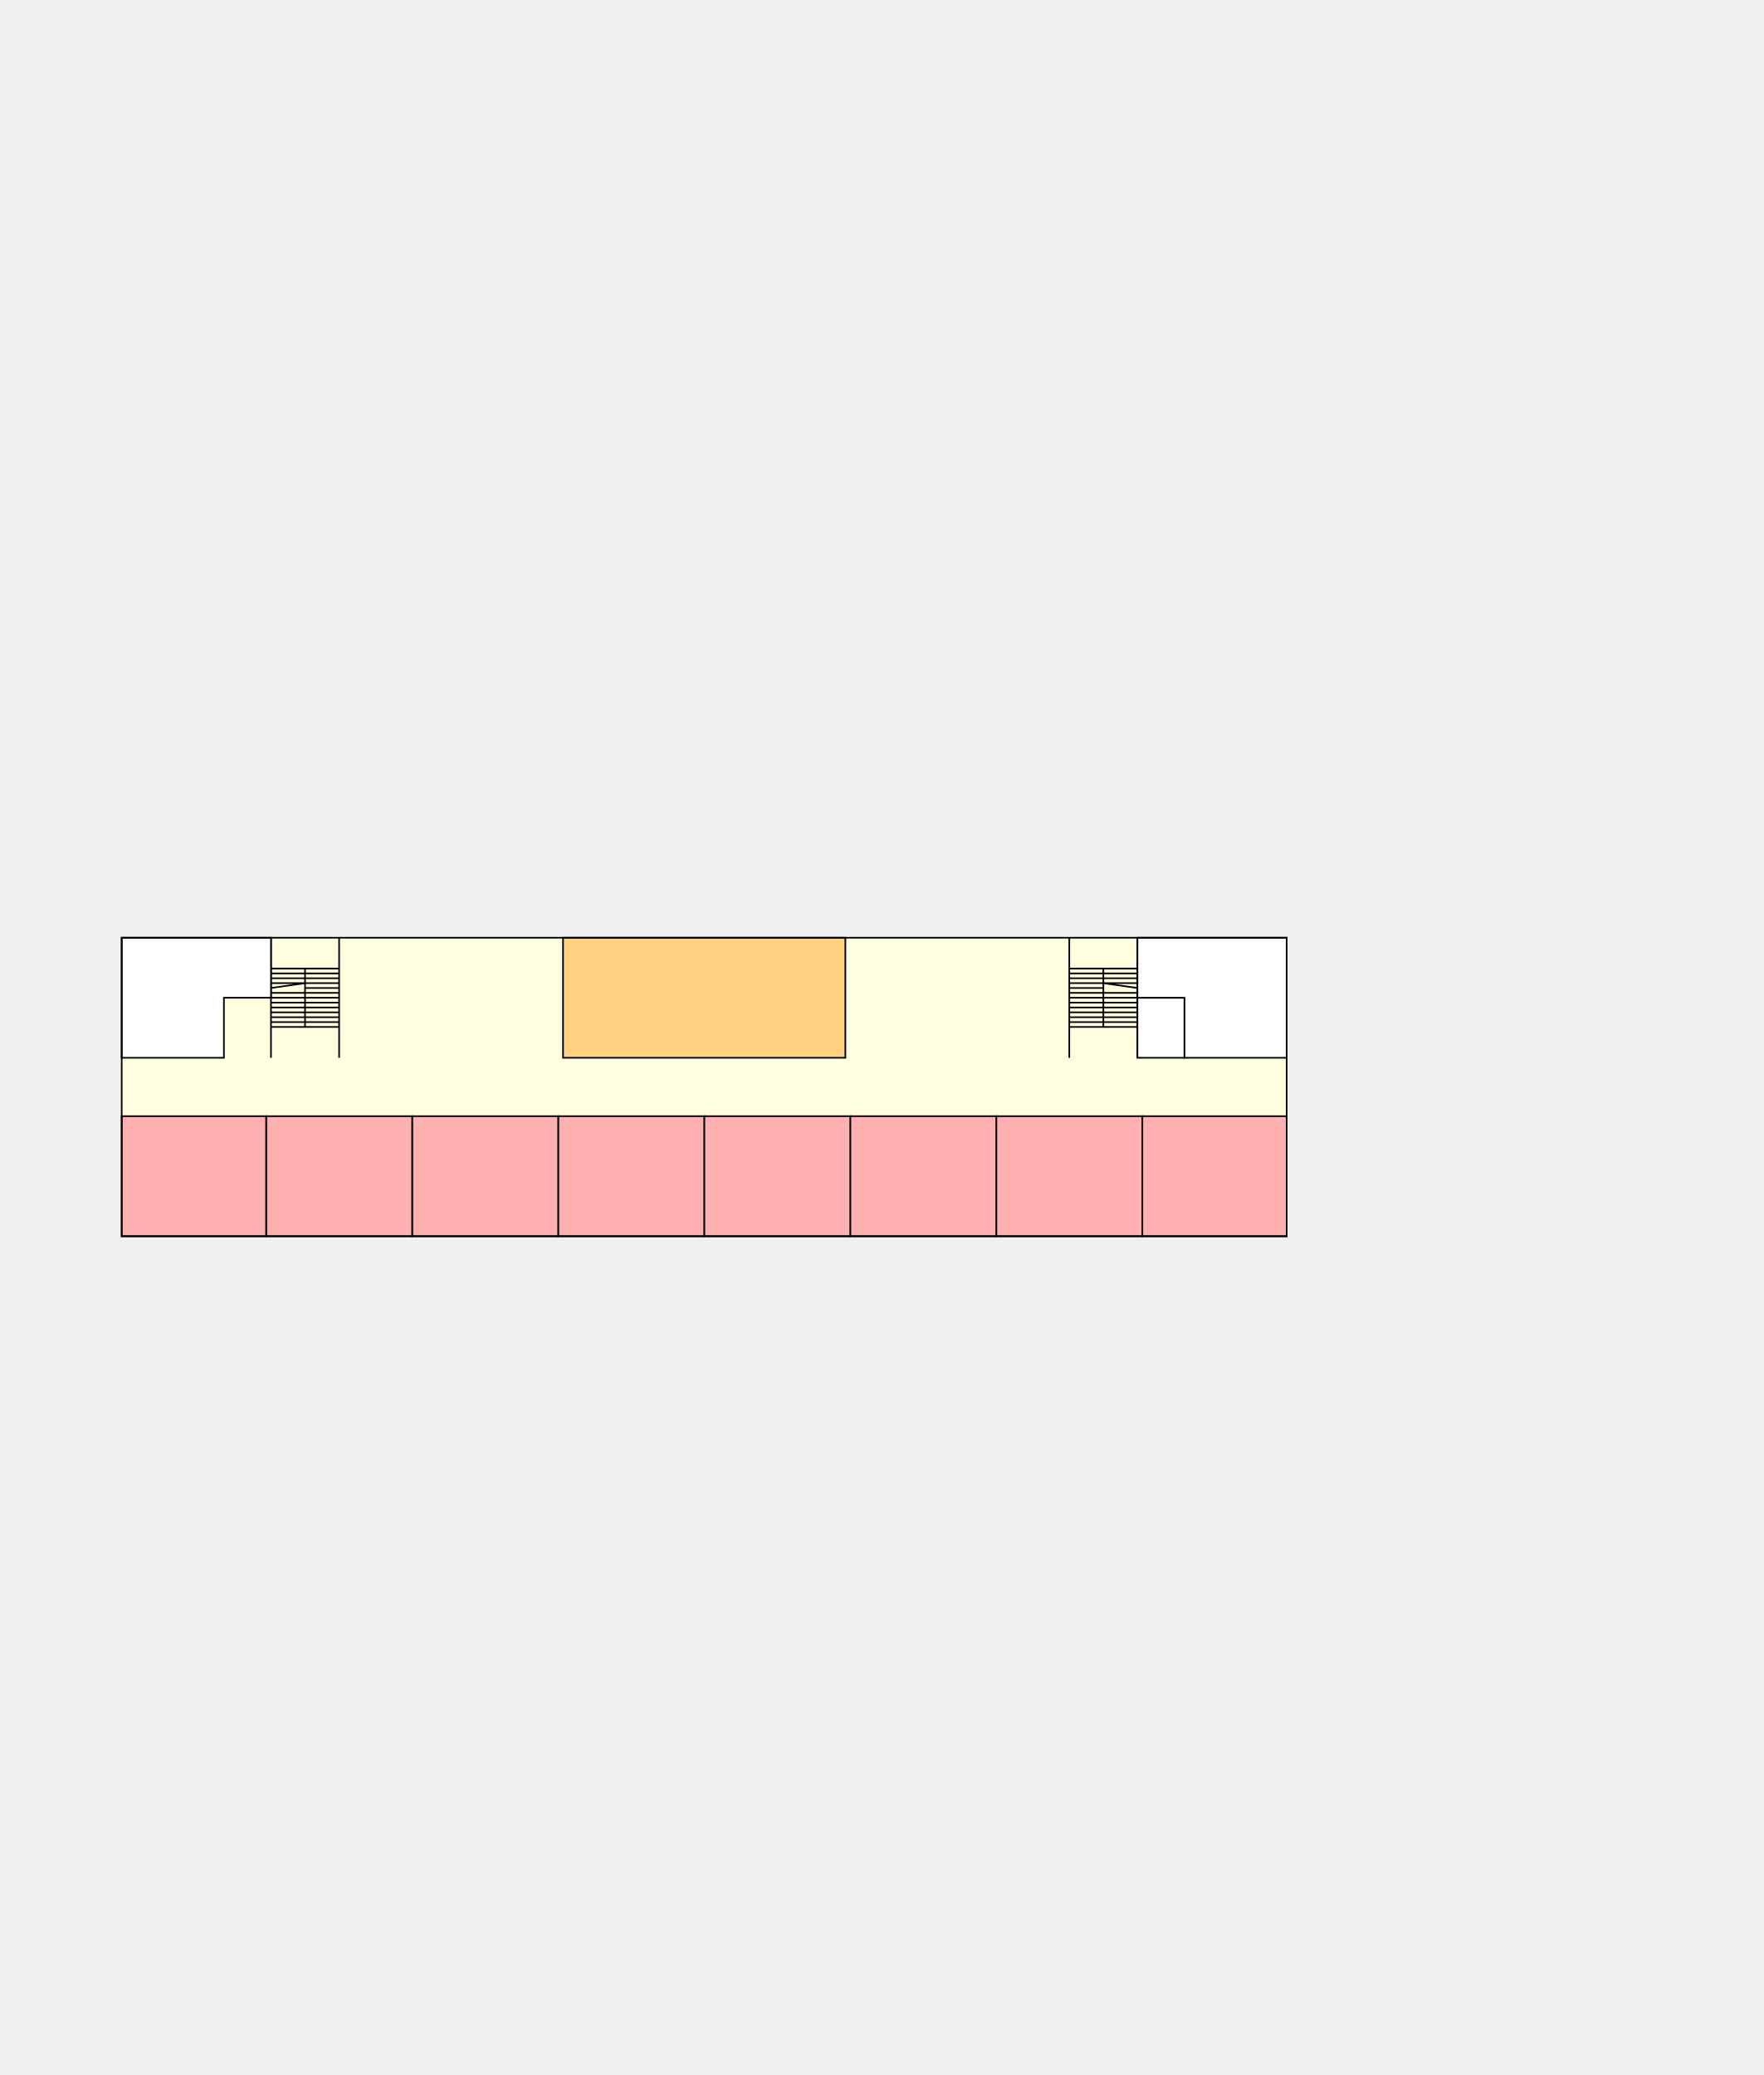
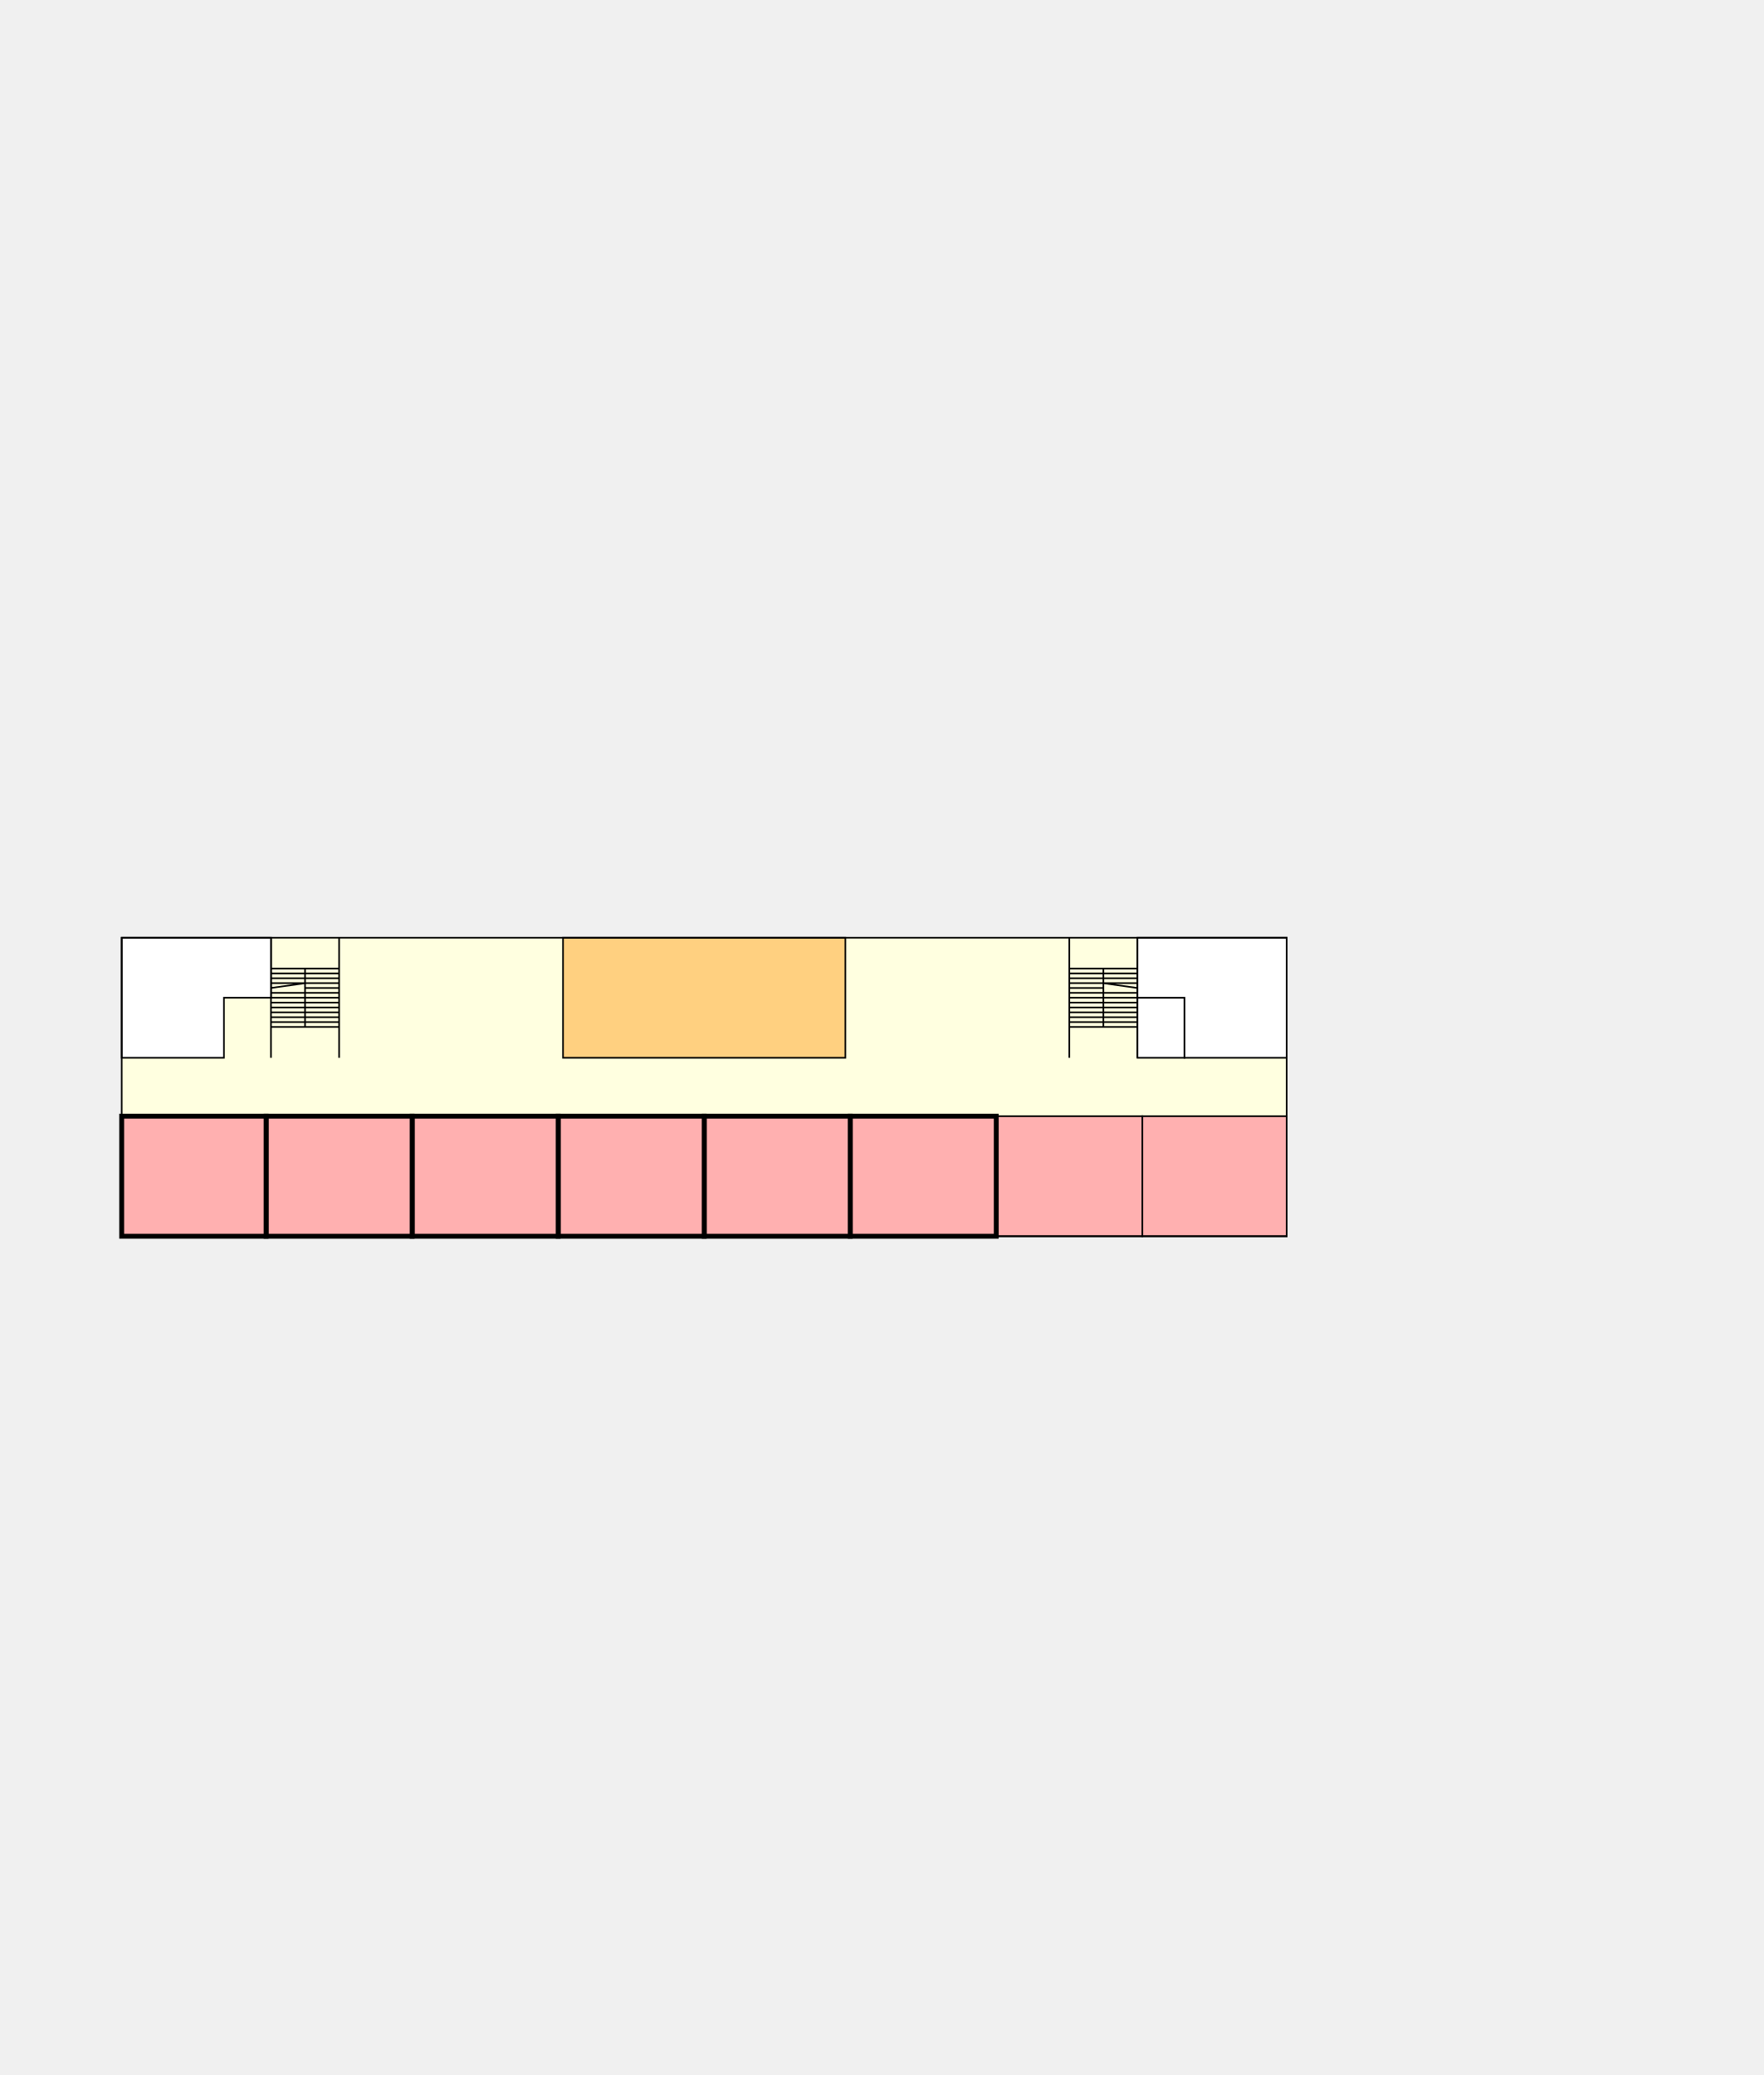
<svg xmlns="http://www.w3.org/2000/svg" width="1087" height="1279" version="1.1" id="svg282" viewBox="0 0 1087 1279">
  <defs id="defs1" />
  <g id="floor_4" style="display:inline">
    <g id="bg4">
-       <path fill="#ffffe0" d="M 74,578 V 762 H 794 V 578 Z" id="path238" />
+       <path fill="#ffffe0" d="M 75,578 V 762 H 793 V 578 Z" id="path238" />
      <path fill="none" stroke="#000000" d="m 659,578 v 74 z m 42,0 v 74 z m -21,19 v 36 z m -21,0 h 42 z m 0,3 h 42 z m 0,3 h 42 z m 0,3 h 42 z m 0,3 h 21 z m 0,3 h 42 z m 0,3 h 42 z m 0,3 h 42 z m 0,3 h 42 z m 0,3 h 42 z m 0,3 h 42 z m 0,3 h 42 z m 0,3 h 42 z m 42,-24 -21,-3 z" id="____staircase41" />
      <path fill="none" stroke="#000000" d="m 167,578 v 74 z m 42,0 v 74 z m -21,19 v 36 z m -21,0 h 42 z m 0,3 h 42 z m 0,3 h 42 z m 0,3 h 42 z m 21,3 h 21 z m -21,3 h 42 z m 0,3 h 42 z m 0,3 h 42 z m 0,3 h 42 z m 0,3 h 42 z m 0,3 h 42 z m 0,3 h 42 z m 0,3 h 42 z m 0,-24 21,-3 z" id="____staircase42" />
      <path fill="#ffd080" stroke="#000000" id="____terrace3" d="m 347,578 v 74 h 174 v -74 z" />
      <path fill="#ffffff" stroke="#000000" id="____EV41" d="m 701,615 v 37 h 29 v -37 z" />
      <path fill="#ffffff" stroke="#000000" id="____WC41" d="m 701,578 h 92 v 74 h -63 v -37 h -29 z" />
      <path fill="#ffffff" stroke="#000000" id="____WC42" d="m 75,578 h 92 v 37 h -29 v 37 H 75 Z" />
      <path fill="#ffb0b0" stroke="#000000" id="Room_S41" d="m 704,688 v 74 h 89 v -74 z" />
      <path fill="#ffb0b0" stroke="#000000" id="Room_S42" d="m 614,688 v 74 h 90 v -74 z" />
-       <path fill="#ffb0b0" stroke="#000000" id="Room_S43" d="m 524,688 v 74 h 90 v -74 z" />
-       <path fill="#ffb0b0" stroke="#000000" id="Room_S44" d="m 434,688 v 74 h 90 v -74 z" />
-       <path fill="#ffb0b0" stroke="#000000" id="Room_S45" d="m 344,688 v 74 h 90 v -74 z" />
-       <path fill="#ffb0b0" stroke="#000000" id="Room_S46" d="m 254,688 v 74 h 90 v -74 z" />
-       <path fill="#ffb0b0" stroke="#000000" id="Room_S47" d="m 164,688 v 74 h 90 v -74 z" />
-       <path fill="#ffb0b0" stroke="#000000" id="Room_S48" d="m 75,688 v 74 h 89 v -74 z" />
+       <path fill="#ffb0b0" stroke="#000000" stroke-width="3" id="Room_S43" d="m 524,688 v 74 h 90 v -74 z" />
+       <path fill="#ffb0b0" stroke="#000000" stroke-width="3" id="Room_S44" d="m 434,688 v 74 h 90 v -74 z" />
+       <path fill="#ffb0b0" stroke="#000000" stroke-width="3" id="Room_S45" d="m 344,688 v 74 h 90 v -74 z" />
+       <path fill="#ffb0b0" stroke="#000000" stroke-width="3" id="Room_S46" d="m 254,688 v 74 h 90 v -74 z" />
+       <path fill="#ffb0b0" stroke="#000000" stroke-width="3" id="Room_S47" d="m 164,688 v 74 h 90 v -74 z" />
+       <path fill="#ffb0b0" stroke="#000000" stroke-width="3" id="Room_S48" d="m 75,688 v 74 h 89 v -74 z" />
      <path fill="none" stroke="#000000" d="M 75,578 V 762 H 793 V 578 Z" id="__outer4" />
    </g>
  </g>
</svg>
